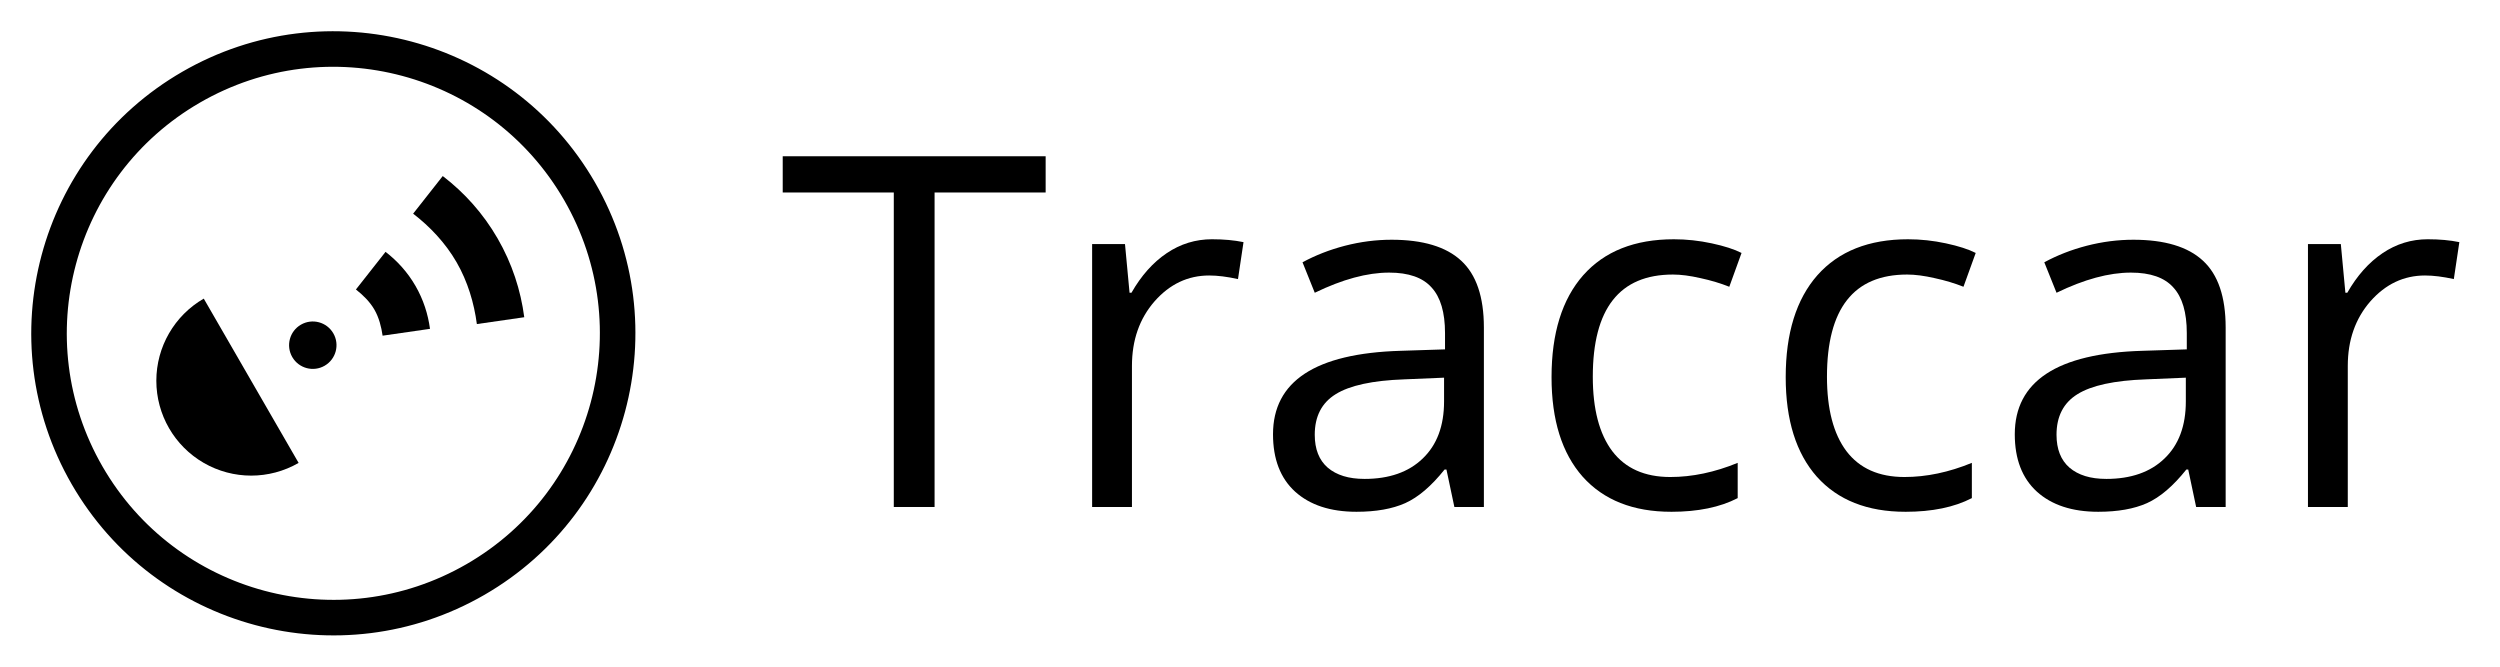
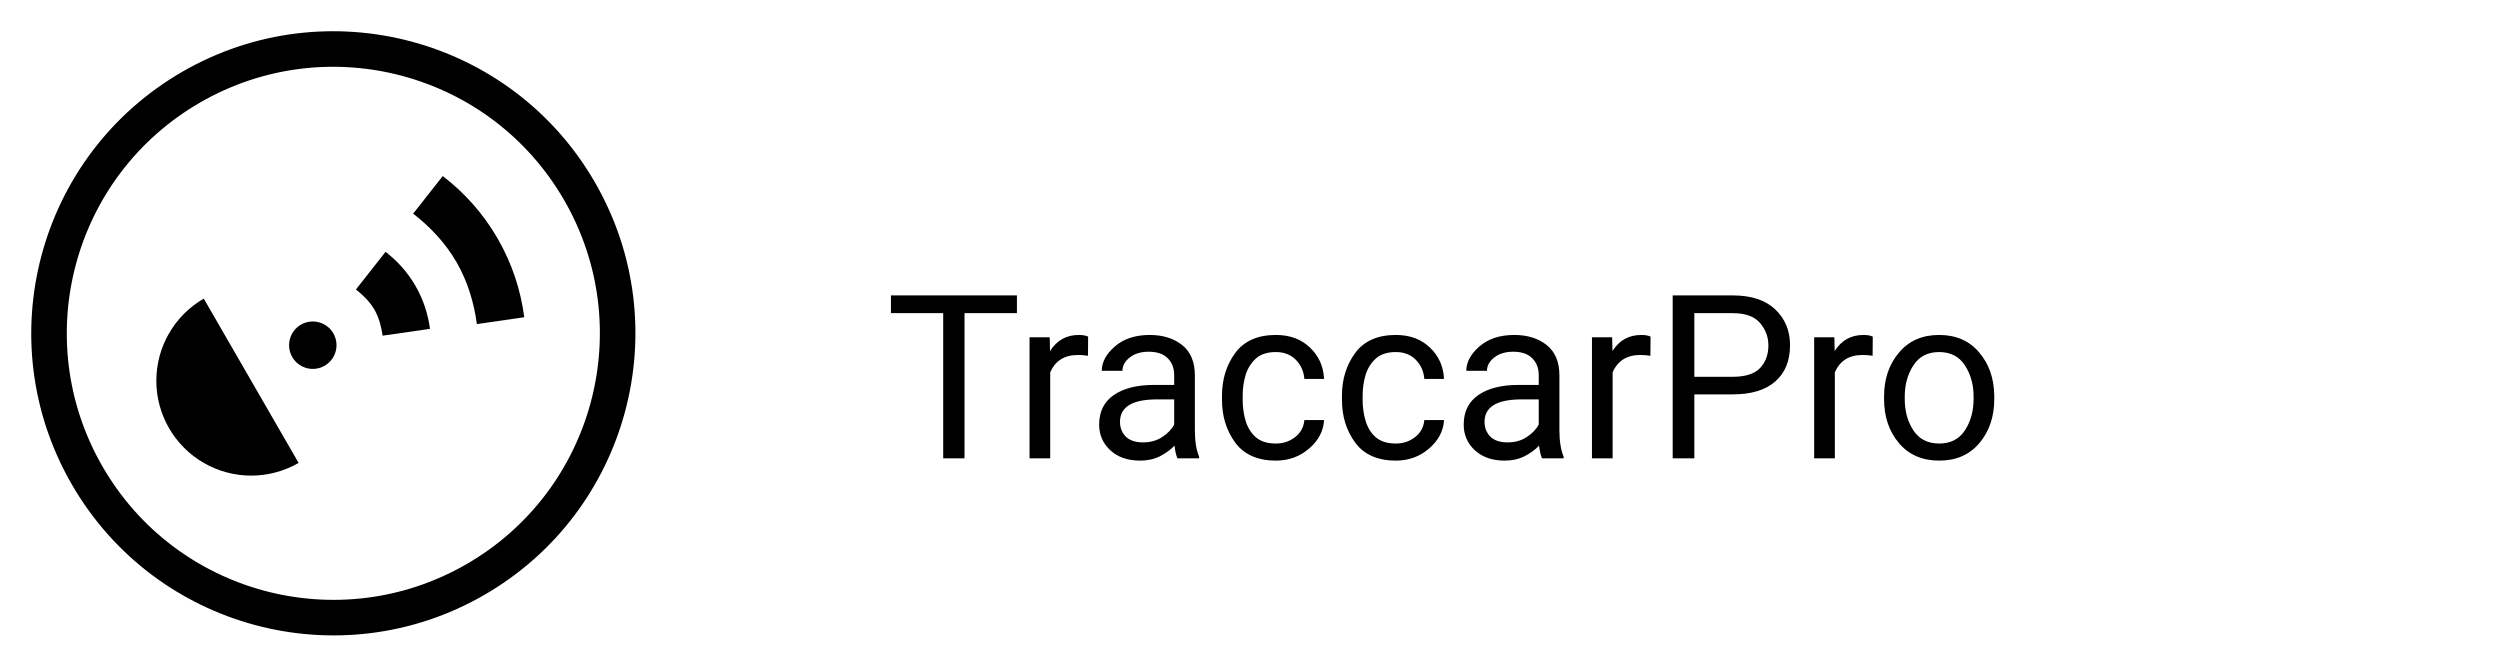
<svg xmlns="http://www.w3.org/2000/svg" width="240" height="64" viewBox="0 0 240 64">
  <g id="img">
    <rect id="rect3778" height="64" width="240" y="0" x="0" fill="none" />
    <g id="g4194">
      <g id="g4145" fill="currentColor">
        <circle id="path2993" stroke-width="1.326" transform="rotate(-30)" cy="43.713" cx="9.436" r="2.276" />
        <path id="path3004" stroke-width="1.01" d="m37.012 24.177-2.843 3.613c0.663 0.522 1.325 1.158 1.773 1.933 0.448 0.776 0.667 1.667 0.788 2.502l4.55-0.656c-0.193-1.42-0.633-2.804-1.394-4.123s-1.74-2.391-2.874-3.27z" />
        <path id="path3014" stroke-width="1.01" d="m42.504 16.9-2.843 3.613c1.607 1.236 3.091 2.793 4.168 4.658s1.683 3.929 1.95 5.939l4.55-0.656c-0.34-2.595-1.167-5.151-2.557-7.559-1.39-2.408-3.19-4.402-5.268-5.994z" />
        <path id="path3036" stroke-width="3.62" d="m28.667 44.439a9.106 9.106 0 0 1 -9.106 0 9.106 9.106 0 0 1 -4.553 -7.886 9.106 9.106 0 0 1 4.553 -7.886l4.553 7.886z" />
        <path id="path3038-8" stroke-width="1.01" d="m17.502 6.889c-13.868 8.007-18.619 25.74-10.612 39.608 8.006 13.868 25.739 18.619 39.608 10.613 13.868-8.007 18.619-25.74 10.613-39.609-8.007-13.868-25.74-18.62-39.609-10.612zm1.706 2.954c12.237-7.065 27.884-2.872 34.948 9.364 7.065 12.237 2.873 27.884-9.364 34.948-12.237 7.065-27.884 2.873-34.948-9.364-7.065-12.237-2.873-27.884 9.364-34.948z" />
      </g>
    </g>
-     <g id="logotext" aria-label="Traccar" fill="currentColor">
-       <path id="path4172" d="m89.719 48.671h-3.915v-30.192h-10.663v-3.478h25.241v3.478h-10.663v30.192z" />
-       <path id="path4174" d="m116.36 22.969q1.681 0 3.017 0.276l-0.53 3.547q-1.566-0.345-2.764-0.345-3.063 0-5.251 2.487-2.165 2.487-2.165 6.195v13.541h-3.823v-25.241h3.155l0.438 4.675h0.184q1.405-2.464 3.385-3.8t4.353-1.336z" />
-       <path id="path4176" d="m139.62 48.671-0.76-3.593h-0.184q-1.888 2.372-3.777 3.224-1.865 0.829-4.675 0.829-3.754 0-5.896-1.935-2.119-1.935-2.119-5.504 0-7.646 12.229-8.014l4.284-0.138v-1.566q0-2.971-1.29-4.376-1.267-1.428-4.076-1.428-3.155 0-7.139 1.935l-1.175-2.925q1.865-1.013 4.076-1.589 2.234-0.576 4.468-0.576 4.514 0 6.679 2.004 2.188 2.004 2.188 6.425v17.226h-2.833zm-8.636-2.695q3.57 0 5.596-1.958 2.05-1.958 2.05-5.481v-2.28l-3.823 0.161q-4.56 0.161-6.587 1.428-2.004 1.244-2.004 3.892 0 2.073 1.244 3.155 1.267 1.082 3.524 1.082z" />
-       <path id="path4178" d="m160.44 49.131q-5.481 0-8.498-3.362-2.994-3.385-2.994-9.557 0-6.333 3.04-9.788 3.063-3.454 8.705-3.454 1.819 0 3.639 0.392t2.856 0.921l-1.175 3.247q-1.267-0.507-2.764-0.829-1.497-0.345-2.648-0.345-7.692 0-7.692 9.811 0 4.652 1.865 7.139 1.888 2.487 5.573 2.487 3.155 0 6.471-1.359v3.385q-2.533 1.313-6.379 1.313z" />
-       <path id="path4180" d="m182.92 49.131q-5.481 0-8.498-3.362-2.994-3.385-2.994-9.557 0-6.333 3.04-9.788 3.063-3.454 8.705-3.454 1.819 0 3.639 0.392t2.856 0.921l-1.175 3.247q-1.267-0.507-2.764-0.829-1.497-0.345-2.648-0.345-7.692 0-7.692 9.811 0 4.652 1.865 7.139 1.888 2.487 5.573 2.487 3.155 0 6.471-1.359v3.385q-2.533 1.313-6.379 1.313z" />
-       <path id="path4182" d="m210.83 48.671-0.76-3.593h-0.184q-1.888 2.372-3.777 3.224-1.865 0.829-4.675 0.829-3.754 0-5.896-1.935-2.119-1.935-2.119-5.504 0-7.646 12.229-8.014l4.284-0.138v-1.566q0-2.971-1.29-4.376-1.267-1.428-4.076-1.428-3.155 0-7.139 1.935l-1.175-2.925q1.865-1.013 4.076-1.589 2.234-0.576 4.468-0.576 4.514 0 6.679 2.004 2.188 2.004 2.188 6.425v17.226h-2.833zm-8.636-2.695q3.57 0 5.596-1.958 2.05-1.958 2.05-5.481v-2.28l-3.823 0.161q-4.56 0.161-6.587 1.428-2.004 1.244-2.004 3.892 0 2.073 1.244 3.155 1.267 1.082 3.523 1.082z" />
-       <path id="path4184" d="m233.08 22.969q1.681 0 3.017 0.276l-0.53 3.547q-1.566-0.345-2.764-0.345-3.063 0-5.251 2.487-2.165 2.487-2.165 6.195v13.541h-3.823v-25.241h3.155l0.438 4.675h0.184q1.405-2.464 3.385-3.8t4.353-1.336z" />
+     <g id="logotext" aria-label="TraccarPro" fill="currentColor">
+       <text x="85" y="44" font-family="Roboto,Segoe UI,Helvetica Neue,Arial,sans-serif" font-size="22">TraccarPro</text>
    </g>
  </g>
</svg>
